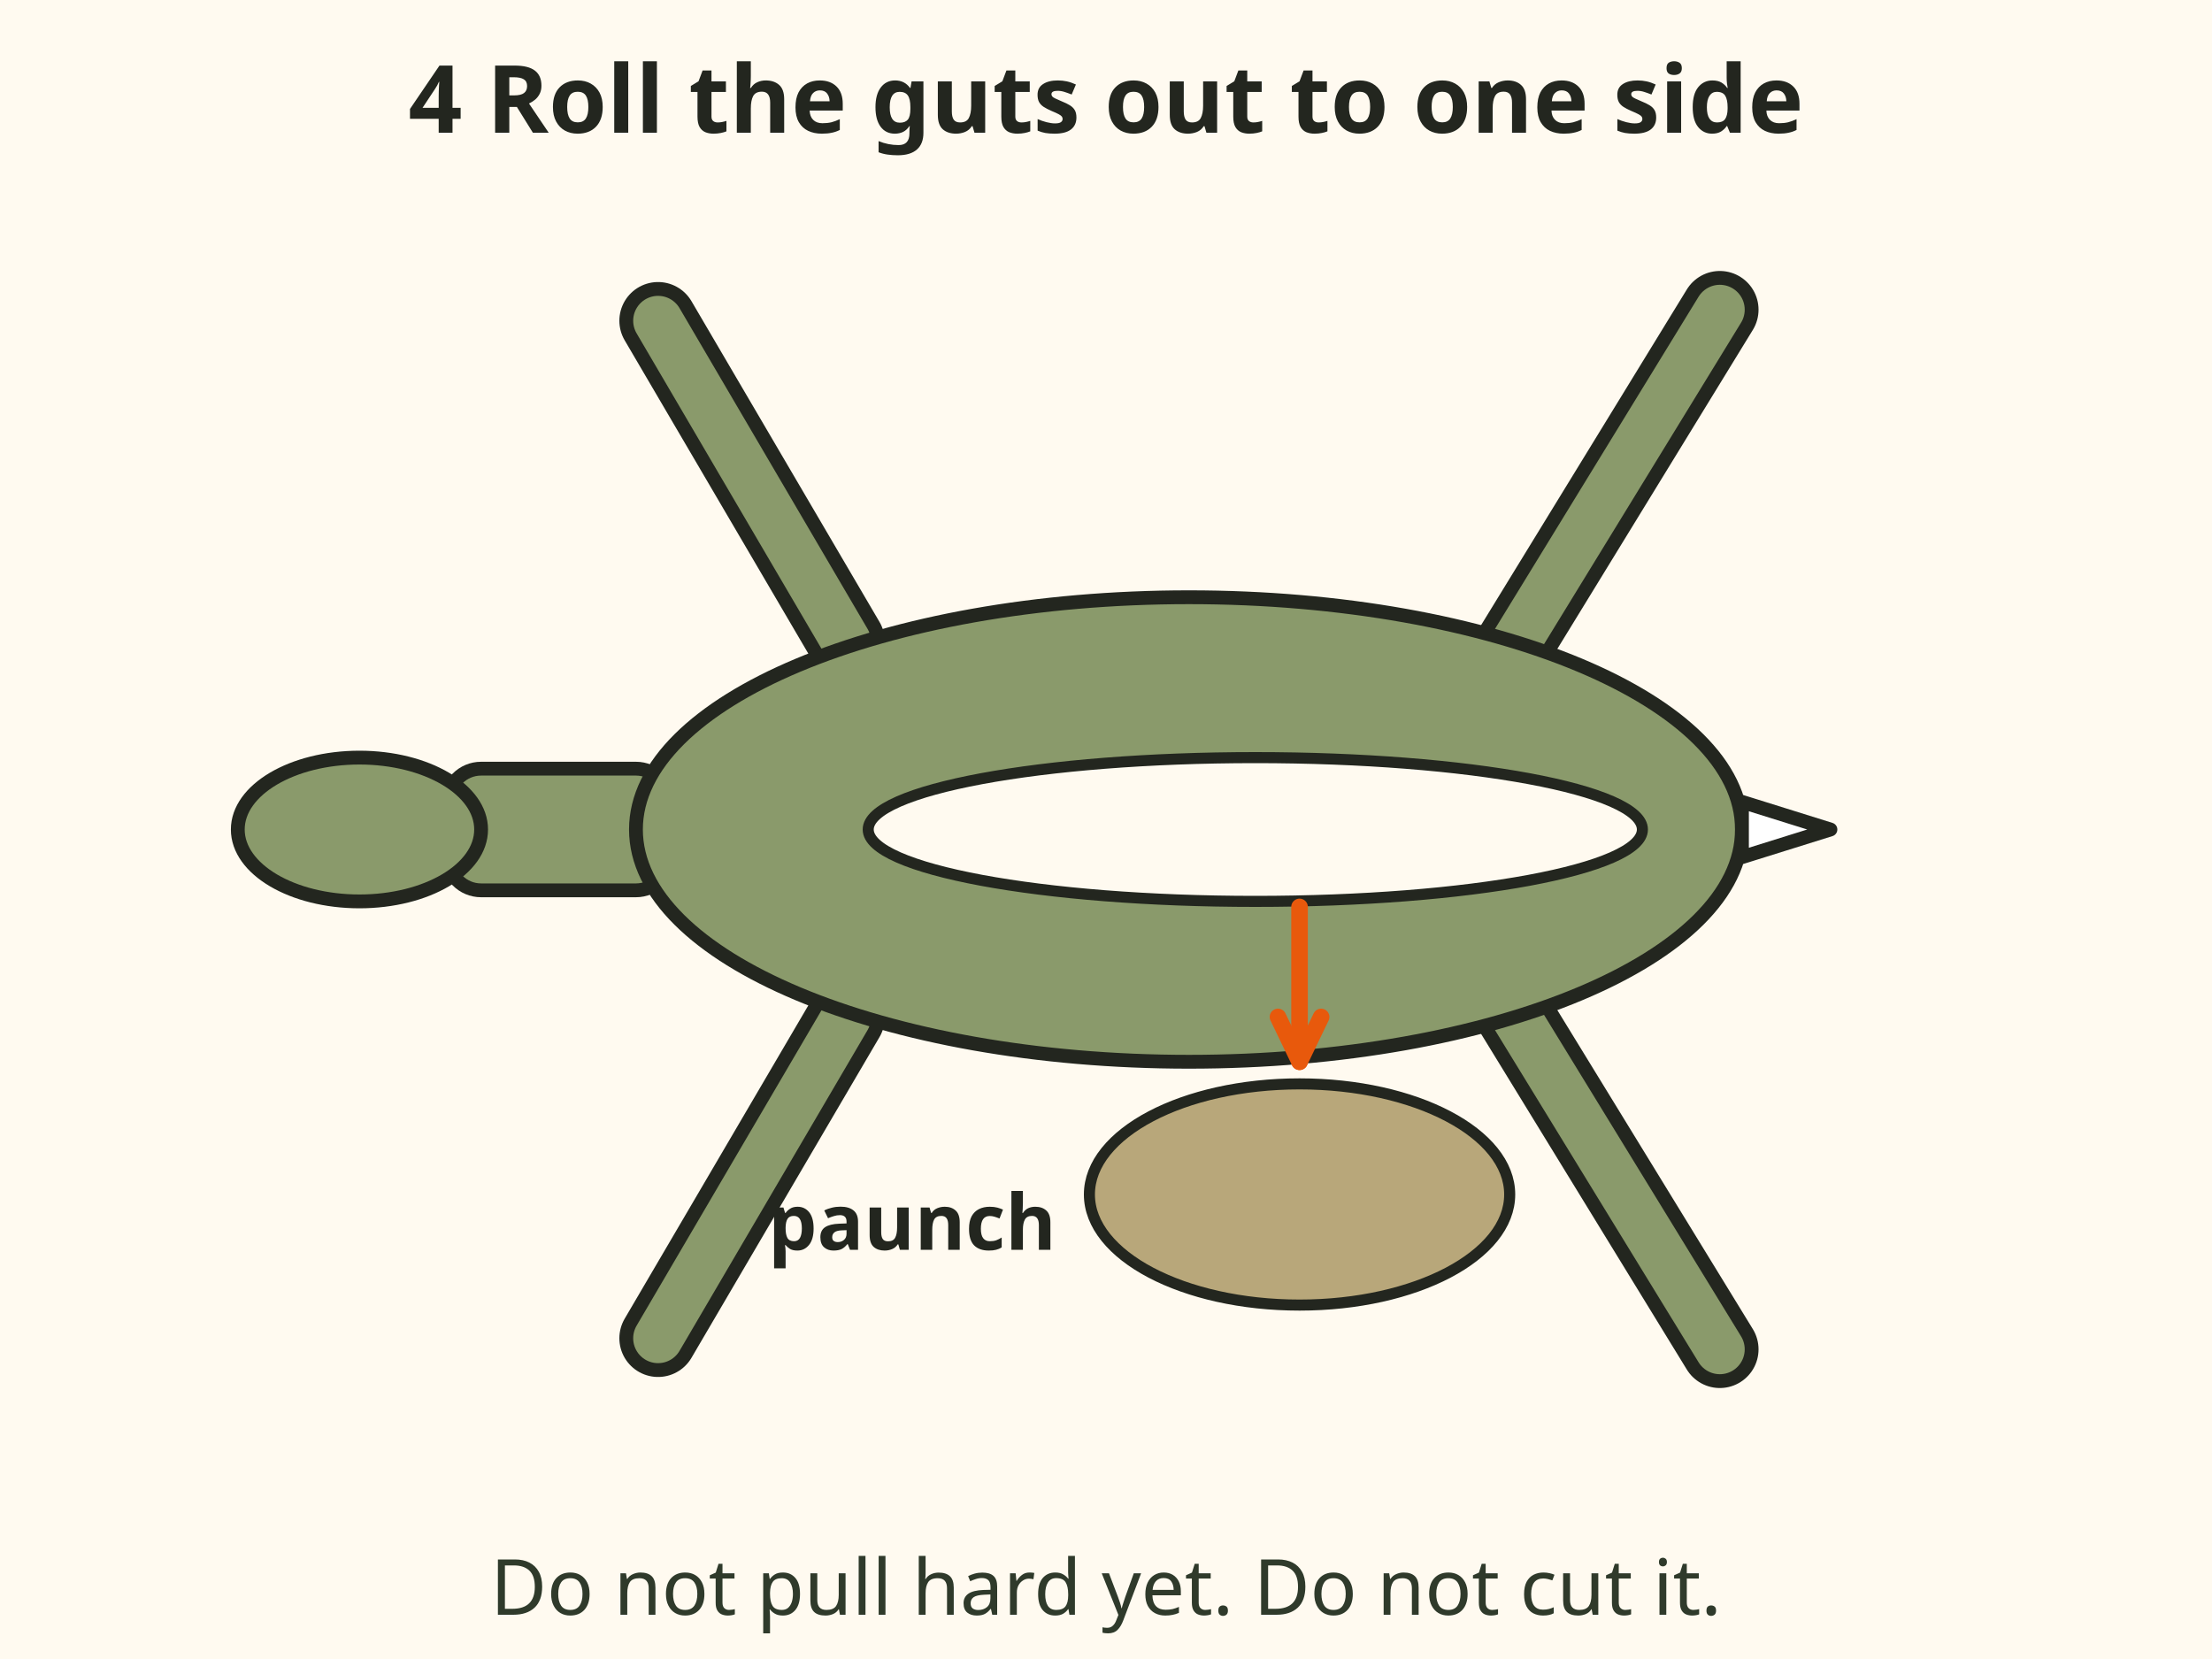
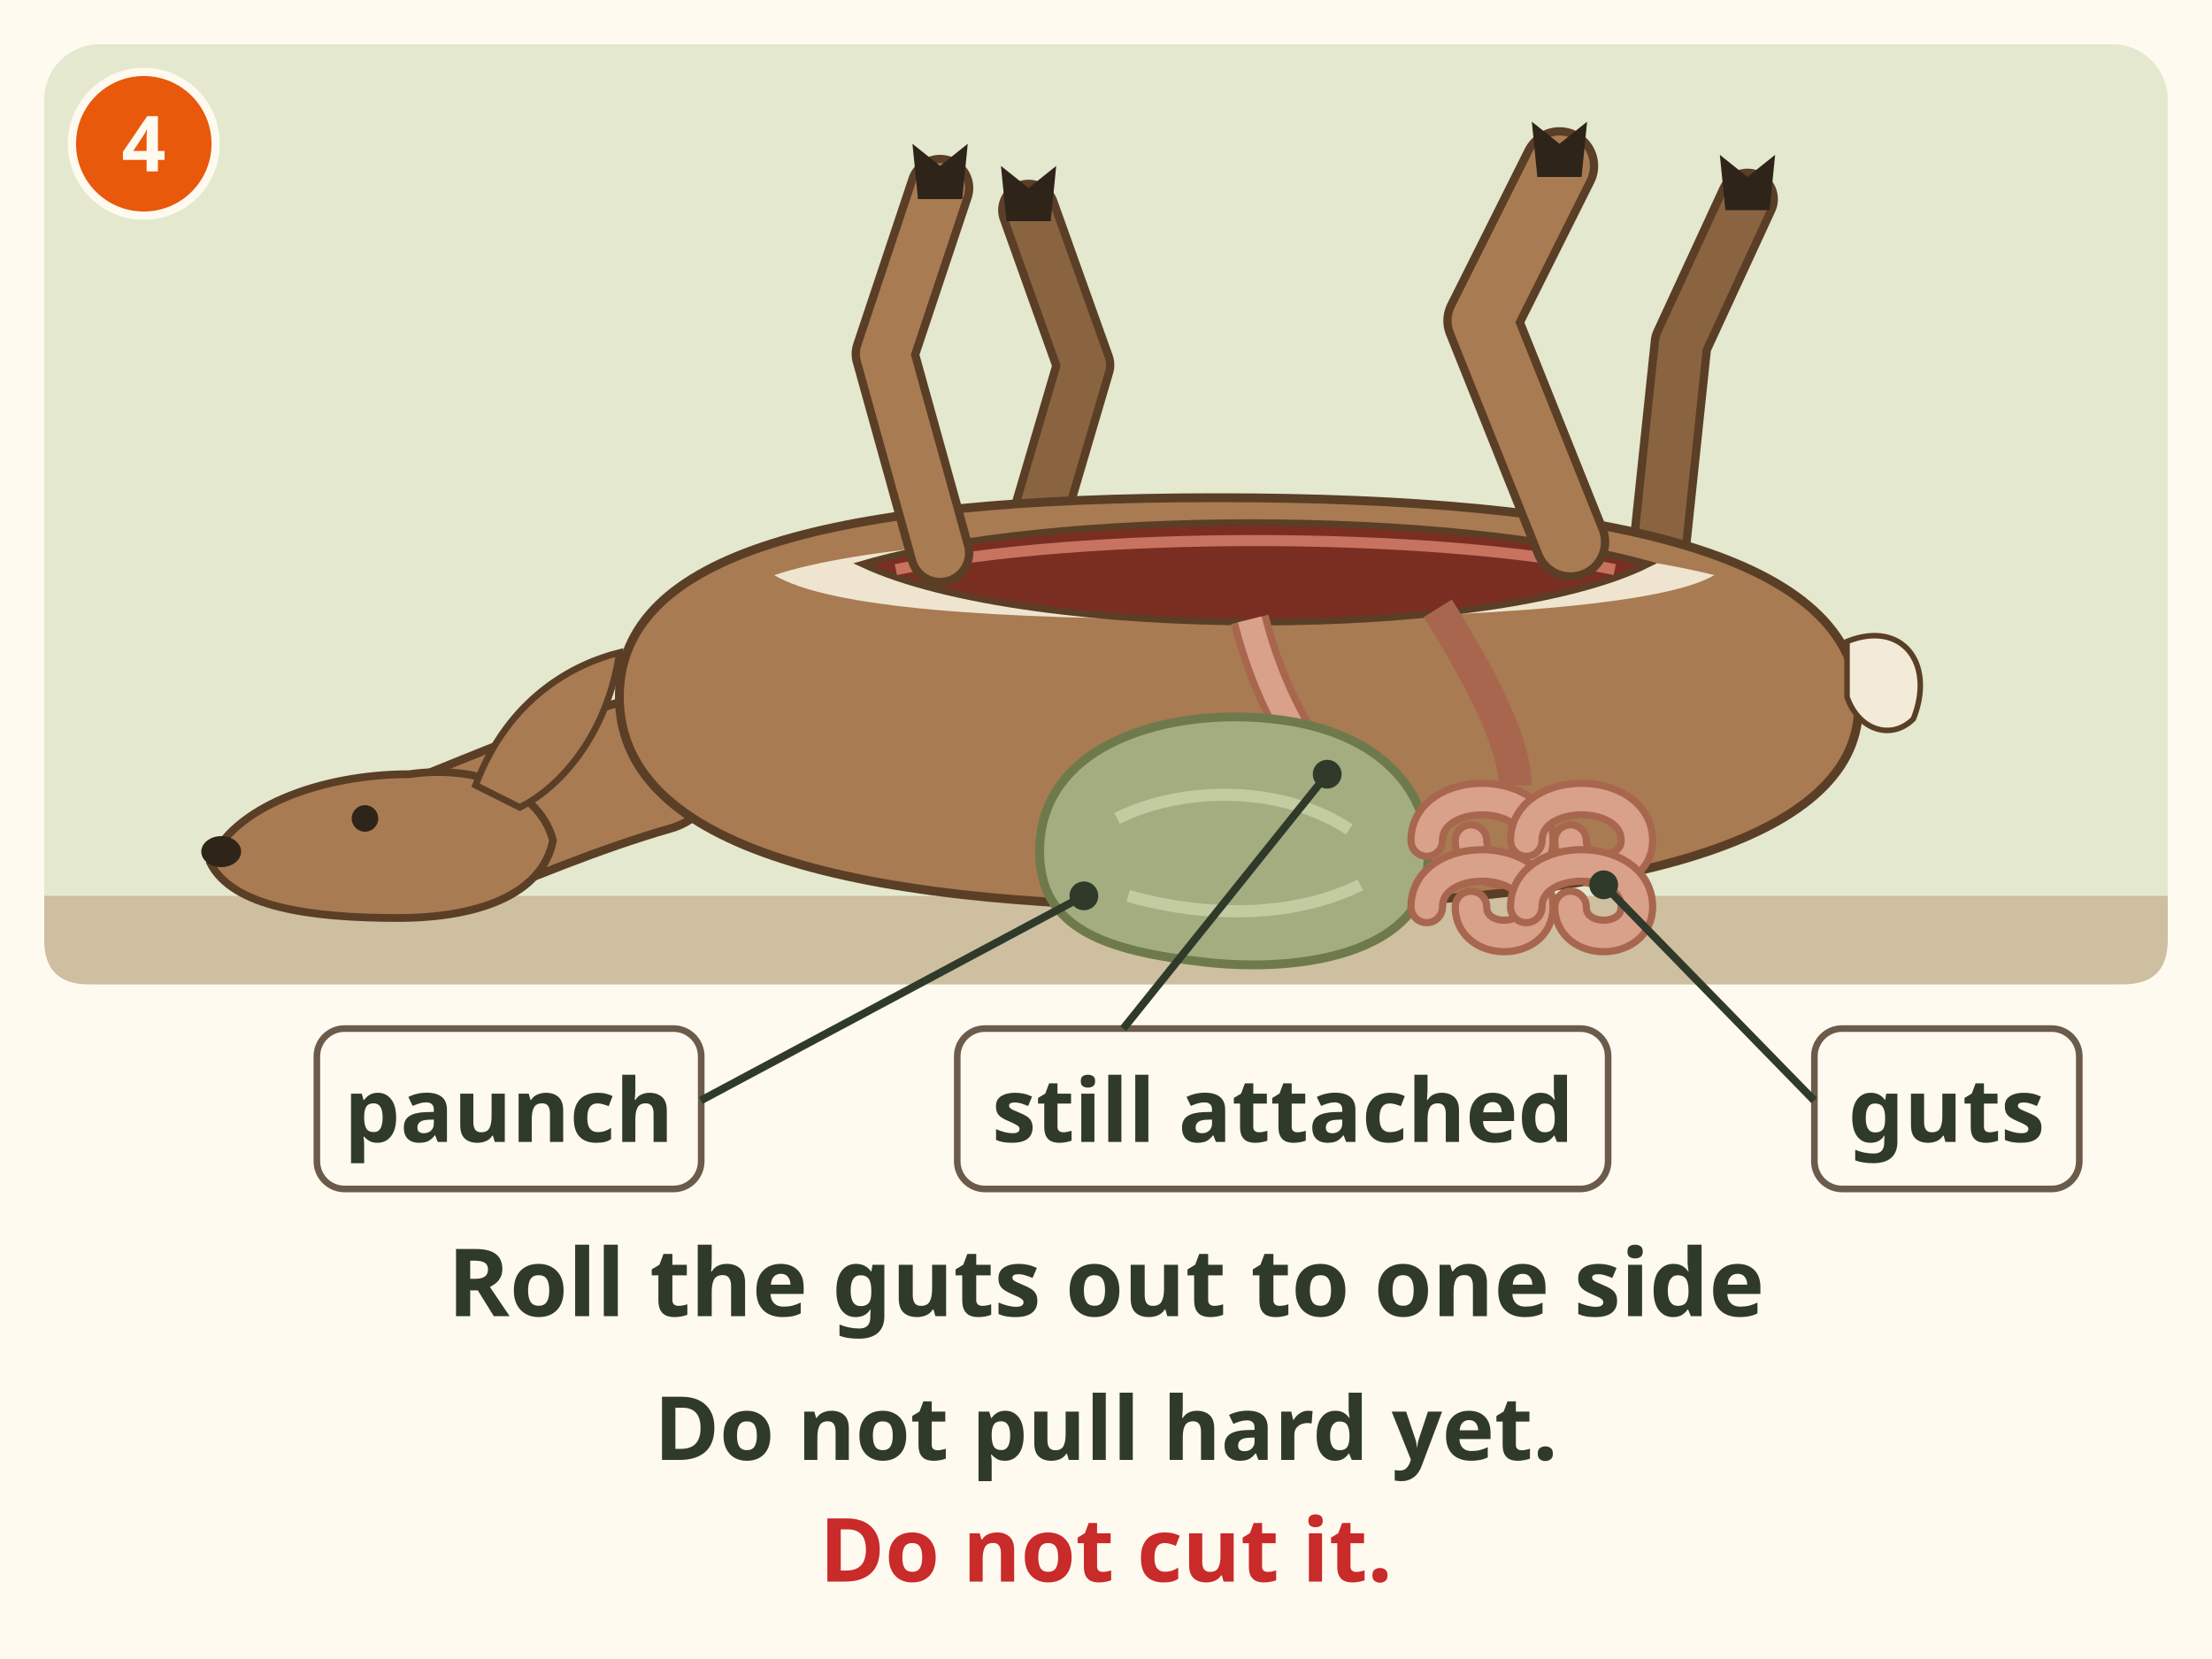
- <svg xmlns="http://www.w3.org/2000/svg" viewBox="0 0 400 300" font-family="sans-serif" role="img" aria-label="The belly is open. The paunch and intestines are rolled out to one side, still attached. Do not pull hard and do not cut them.">
-   <rect x="0" y="0" width="400" height="300" fill="#fffaf0" />
-   <text x="200" y="24" font-size="17" font-weight="bold" text-anchor="middle" fill="#23261f">4  Roll the guts out to one side</text>
-   <g transform="translate(215 150)">
-     <g stroke="#23261f" stroke-width="2.5" stroke-linejoin="round">
-       <line x1="-62" y1="-34" x2="-96" y2="-92" stroke="#23261f" stroke-width="14" stroke-linecap="round" />
-       <line x1="-62" y1="-34" x2="-96" y2="-92" stroke="#8a9a6b" stroke-width="9" stroke-linecap="round" />
-       <line x1="-62" y1="34" x2="-96" y2="92" stroke="#23261f" stroke-width="14" stroke-linecap="round" />
-       <line x1="-62" y1="34" x2="-96" y2="92" stroke="#8a9a6b" stroke-width="9" stroke-linecap="round" />
-       <line x1="58" y1="-32" x2="96" y2="-94" stroke="#23261f" stroke-width="14" stroke-linecap="round" />
-       <line x1="58" y1="-32" x2="96" y2="-94" stroke="#8a9a6b" stroke-width="9" stroke-linecap="round" />
-       <line x1="58" y1="32" x2="96" y2="94" stroke="#23261f" stroke-width="14" stroke-linecap="round" />
-       <line x1="58" y1="32" x2="96" y2="94" stroke="#8a9a6b" stroke-width="9" stroke-linecap="round" />
-       <rect x="-134" y="-11" width="40" height="22" rx="6" fill="#8a9a6b" />
-       <ellipse cx="0" cy="0" rx="100" ry="42" fill="#8a9a6b" />
-       <ellipse cx="-150" cy="0" rx="22" ry="13" fill="#8a9a6b" />
-       <path d="M100 -5 L116 0 L100 5 Z" fill="#fff" />
-     </g>
-     <ellipse cx="12" cy="0" rx="70" ry="13" fill="#fffaf0" stroke="#23261f" stroke-width="2" />
-     <ellipse cx="20" cy="66" rx="38" ry="20" fill="#b8a77a" stroke="#23261f" stroke-width="2" />
+ <svg xmlns="http://www.w3.org/2000/svg" viewBox="0 0 400 300" font-family="sans-serif" role="img" aria-label="Step 4. The belly is open. The paunch and intestines are rolled out to one side onto the ground, still attached. Do not pull hard yet and do not cut them.">
+   <rect width="400" height="300" fill="#fffaf0" />
+   <rect x="8" y="8" width="384" height="170" rx="10" fill="#e3e8cf" />
+   <path d="M8 162 H392 V170 Q392 178 384 178 H16 Q8 178 8 170z" fill="#cdbf9f" />
+   <path d="M186 100 L196 66 L186 38" fill="none" stroke="#5a3e26" stroke-width="11" stroke-linecap="round" stroke-linejoin="round" />
+   <path d="M186 100 L196 66 L186 38" fill="none" stroke="#8a6440" stroke-width="8" stroke-linecap="round" stroke-linejoin="round" />
+   <path d="M182 40 L181 30 L186 34 L191 30 L190 40z" fill="#2f241a" />
+   <path d="M300 100 L304 62 L316 36" fill="none" stroke="#5a3e26" stroke-width="11" stroke-linecap="round" stroke-linejoin="round" />
+   <path d="M300 100 L304 62 L316 36" fill="none" stroke="#8a6440" stroke-width="8" stroke-linecap="round" stroke-linejoin="round" />
+   <path d="M312 38 L311 28 L316 32 L321 28 L320 38z" fill="#2f241a" />
+   <path d="M118 138 C104 142 90 148 80 152" stroke="#5a3e26" stroke-width="26" stroke-linecap="round" />
+   <path d="M118 138 C104 142 90 148 80 152" stroke="#a87b52" stroke-width="23" stroke-linecap="round" />
+   <path d="M38 156 C42 146 58 140 74 140 C88 138 98 144 100 152 C98 162 86 166 72 166 C56 166 42 164 38 156z" fill="#a87b52" stroke="#5a3e26" stroke-width="1.4" />
+   <path d="M86 142 C92 126 104 120 112 118 C110 132 102 142 94 146z" fill="#a87b52" stroke="#5a3e26" stroke-width="1.2" />
+   <ellipse cx="40" cy="154" rx="3.6" ry="2.8" fill="#2f241a" />
+   <circle cx="66" cy="148" r="2.4" fill="#2f241a" />
+   <path d="M112 126 C112 100 150 90 220 90 C290 90 334 100 336 126 C338 150 300 164 220 164 C150 164 112 152 112 126z" fill="#a87b52" stroke="#5a3e26" stroke-width="1.6" />
+   <path d="M140 104 C170 94 270 94 310 104 C300 110 260 112 220 112 C180 112 150 110 140 104z" fill="#efe4cf" />
+   <path d="M334 116 C344 112 350 120 346 130 C342 134 336 132 334 126z" fill="#f3ead8" stroke="#5a3e26" stroke-width="1" />
+   <path d="M156 102 C190 92 262 92 298 102 C270 116 186 116 156 102z" fill="#7a2e22" stroke="#5a3e26" stroke-width="1.2" />
+   <path d="M162 103 C196 96 258 96 292 103" stroke="#c7735f" stroke-width="2" fill="none" />
+   <path d="M170 100 L160 64 L170 34" fill="none" stroke="#5a3e26" stroke-width="12" stroke-linecap="round" stroke-linejoin="round" />
+   <path d="M170 100 L160 64 L170 34" fill="none" stroke="#a87b52" stroke-width="9" stroke-linecap="round" stroke-linejoin="round" />
+   <path d="M166 36 L165 26 L170 30 L175 26 L174 36z" fill="#2f241a" />
+   <path d="M284 98 L268 58 L282 30" fill="none" stroke="#5a3e26" stroke-width="14" stroke-linecap="round" stroke-linejoin="round" />
+   <path d="M284 98 L268 58 L282 30" fill="none" stroke="#a87b52" stroke-width="11" stroke-linecap="round" stroke-linejoin="round" />
+   <path d="M278 32 L277 22 L282 26 L287 22 L286 32z" fill="#2f241a" />
+   <path d="M226 112 C230 128 238 140 246 148" stroke="#a8664f" stroke-width="7" fill="none" />
+   <path d="M226 112 C230 128 238 140 246 148" stroke="#d9a08a" stroke-width="4.4" fill="none" />
+   <g transform="translate(222 154) scale(1.0)">
+     <path d="M-34 0 C-34 -20 -10 -26 8 -24 C28 -22 38 -10 36 4 C34 18 14 22 -4 20 C-22 18 -34 14 -34 0z" fill="#a3ad7f" stroke="#6f7a4c" stroke-width="1.6" />
+     <path d="M-20 -6 C-8 -12 10 -12 22 -4 M-18 8 C-4 12 12 12 24 6" stroke="#c3cba0" stroke-width="2.2" fill="none" />
  </g>
-   <line x1="235" y1="164" x2="235.0" y2="192.0" stroke="#e8590c" stroke-width="3" stroke-linecap="round" />
-   <path d="M231.1 183.9 L235.0 192.0 L238.9 183.9" fill="none" stroke="#e8590c" stroke-width="3" stroke-linecap="round" stroke-linejoin="round" />
-   <text x="191" y="226" font-size="14" font-weight="bold" text-anchor="end" fill="#23261f">paunch</text>
-   <text x="200" y="292" font-size="14" text-anchor="middle" fill="#2f3a2b">Do not pull hard yet. Do not cut it.</text>
+   <path d="M258 152 C258 142 278 142 278 152 C278 159 266 159 266 152" stroke="#a8664f" stroke-width="7" fill="none" stroke-linecap="round" />
+   <path d="M258 152 C258 142 278 142 278 152 C278 159 266 159 266 152" stroke="#d9a08a" stroke-width="4.4" fill="none" stroke-linecap="round" />
+   <path d="M276 152 C276 142 296 142 296 152 C296 159 284 159 284 152" stroke="#a8664f" stroke-width="7" fill="none" stroke-linecap="round" />
+   <path d="M276 152 C276 142 296 142 296 152 C296 159 284 159 284 152" stroke="#d9a08a" stroke-width="4.4" fill="none" stroke-linecap="round" />
+   <path d="M258 164 C258 154 278 154 278 164 C278 171 266 171 266 164" stroke="#a8664f" stroke-width="7" fill="none" stroke-linecap="round" />
+   <path d="M258 164 C258 154 278 154 278 164 C278 171 266 171 266 164" stroke="#d9a08a" stroke-width="4.4" fill="none" stroke-linecap="round" />
+   <path d="M276 164 C276 154 296 154 296 164 C296 171 284 171 284 164" stroke="#a8664f" stroke-width="7" fill="none" stroke-linecap="round" />
+   <path d="M276 164 C276 154 296 154 296 164 C296 171 284 171 284 164" stroke="#d9a08a" stroke-width="4.4" fill="none" stroke-linecap="round" />
+   <path d="M260 110 C270 126 274 136 274 142" stroke="#a8664f" stroke-width="6" fill="none" />
+   <circle cx="26.0" cy="26.0" r="13" fill="#e8590c" stroke="#fffaf0" stroke-width="1.5" />
+   <text x="26" y="31" font-size="14" font-weight="bold" fill="#fffaf0" text-anchor="middle">4</text>
+   <rect x="57.3" y="186.0" width="69.5" height="29.0" rx="5" fill="#fffaf0" stroke="#6b5b4b" stroke-width="1.2" />
+   <text x="92" y="206.5" font-size="16" font-weight="bold" fill="#2f3a2b" text-anchor="middle">paunch</text>
+   <line x1="196" y1="162" x2="126.734" y2="199" stroke="#2f3a2b" stroke-width="1.4" />
+   <circle cx="196" cy="162" r="2.6" fill="#2f3a2b" />
+   <rect x="328.1" y="186.0" width="47.9" height="29.0" rx="5" fill="#fffaf0" stroke="#6b5b4b" stroke-width="1.2" />
+   <text x="352" y="206.5" font-size="16" font-weight="bold" fill="#2f3a2b" text-anchor="middle">guts</text>
+   <line x1="290" y1="160" x2="328.051" y2="199" stroke="#2f3a2b" stroke-width="1.4" />
+   <circle cx="290" cy="160" r="2.6" fill="#2f3a2b" />
+   <rect x="173.1" y="186.0" width="117.7" height="29.0" rx="5" fill="#fffaf0" stroke="#6b5b4b" stroke-width="1.2" />
+   <text x="232" y="206.5" font-size="16" font-weight="bold" fill="#2f3a2b" text-anchor="middle">still attached</text>
+   <line x1="240" y1="140" x2="203.126" y2="186" stroke="#2f3a2b" stroke-width="1.4" />
+   <circle cx="240" cy="140" r="2.6" fill="#2f3a2b" />
+   <text x="200" y="238" font-size="17" font-weight="bold" fill="#2f3a2b" text-anchor="middle">Roll the guts out to one side</text>
+   <text x="200" y="264" font-size="16" font-weight="bold" fill="#2f3a2b" text-anchor="middle">Do not pull hard yet.</text>
+   <text x="200" y="286" font-size="16" font-weight="bold" fill="#c92a2a" text-anchor="middle">Do not cut it.</text>
</svg>
